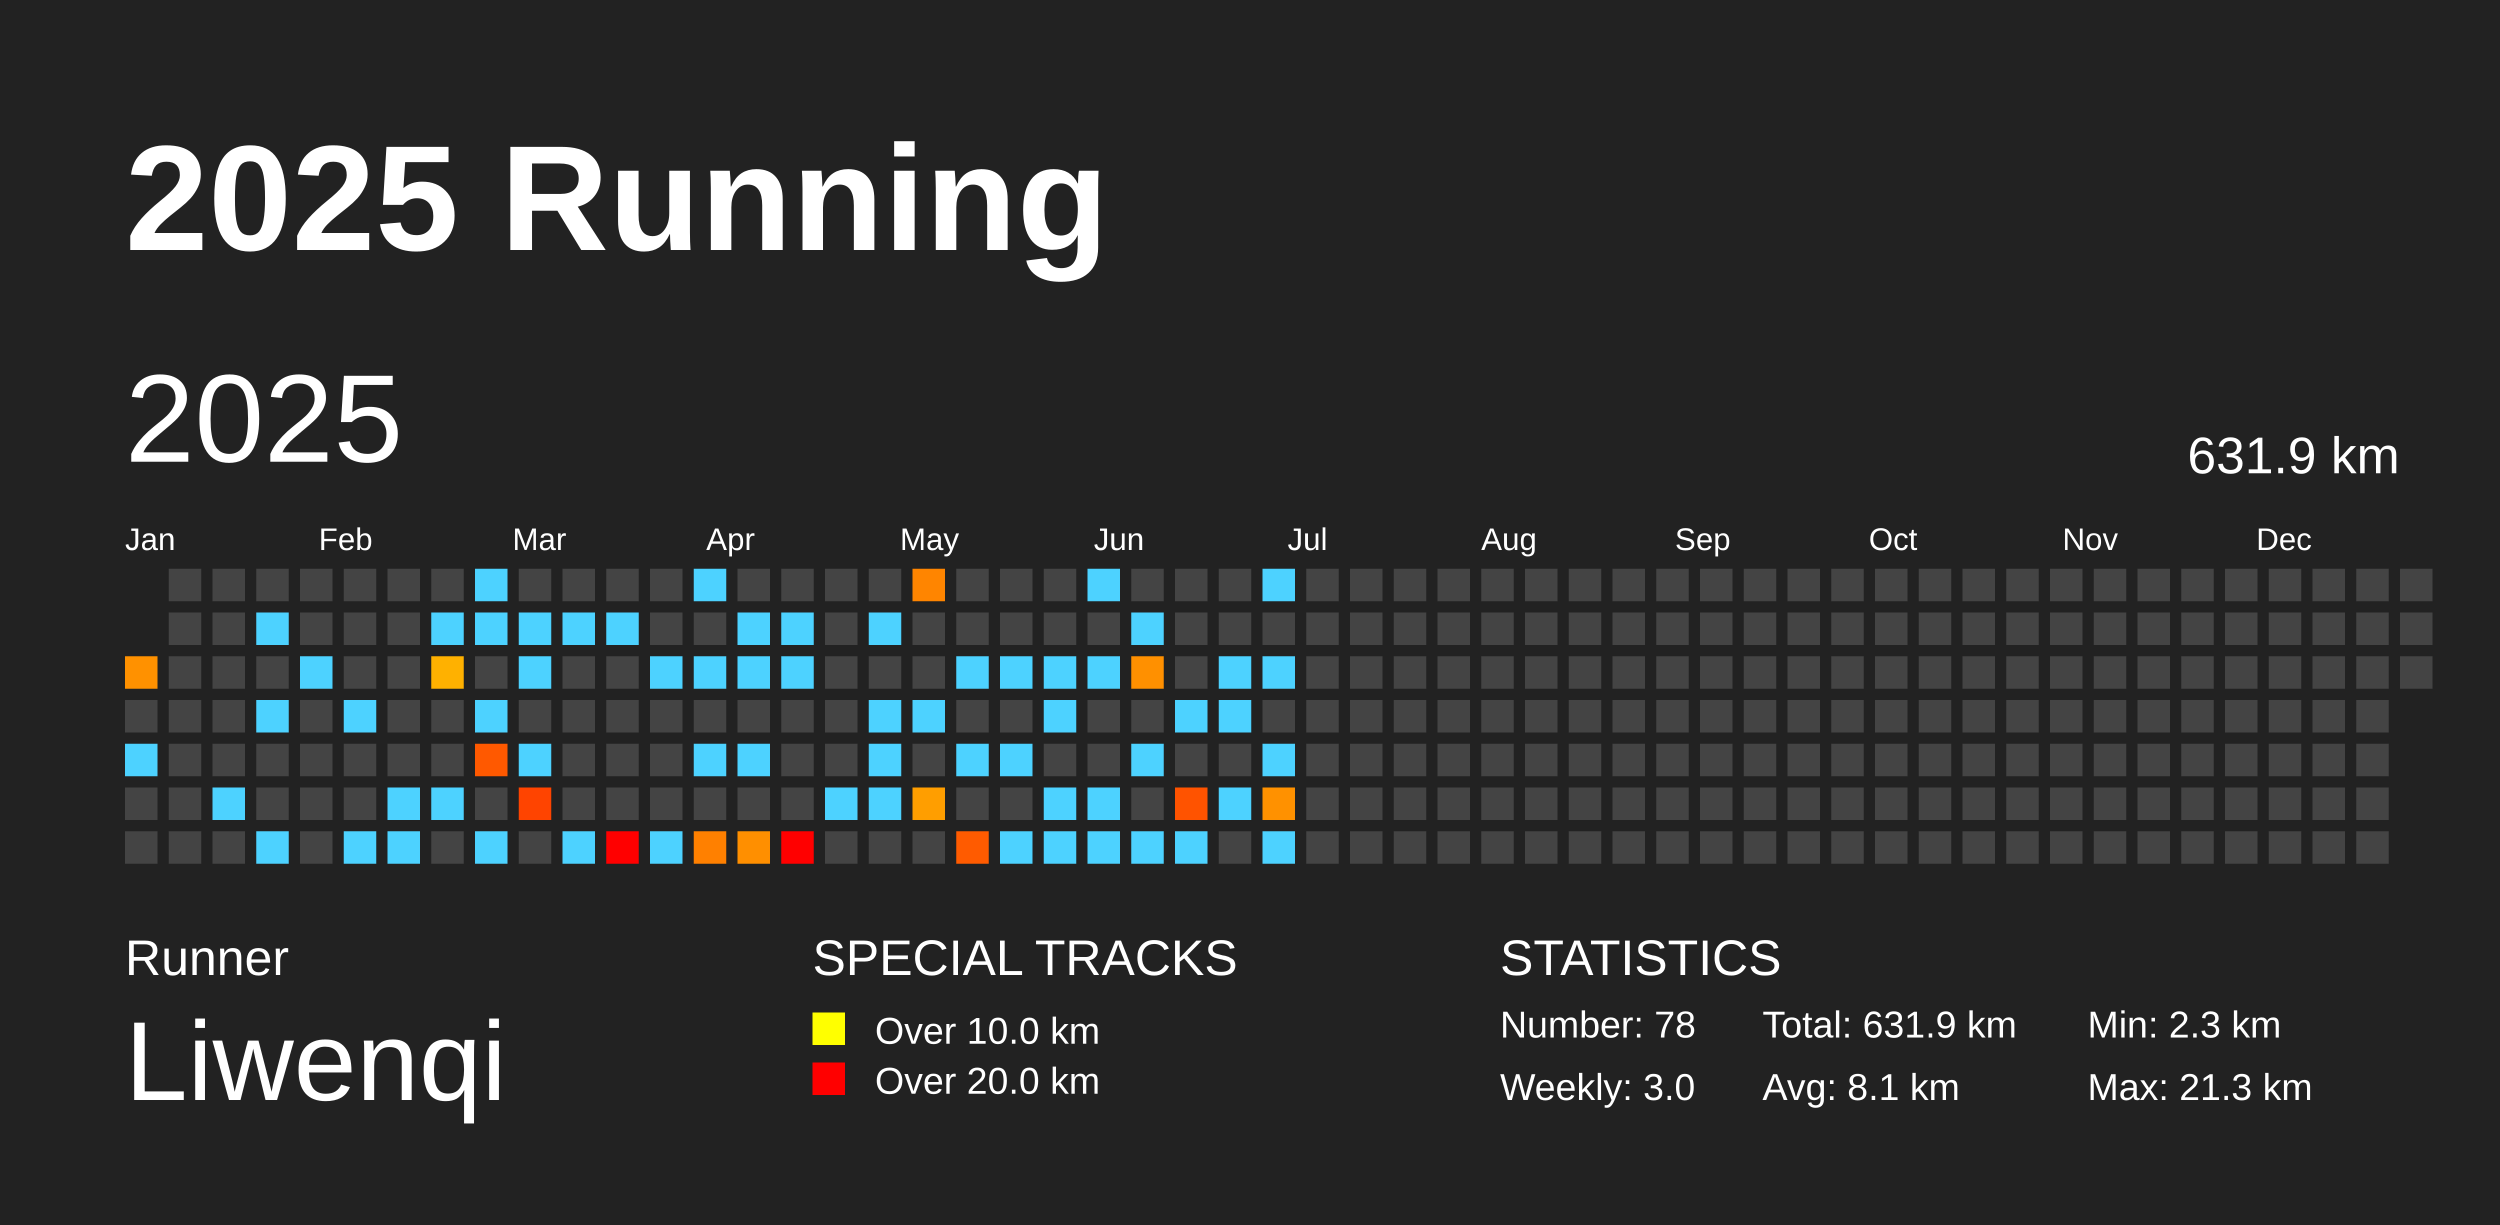
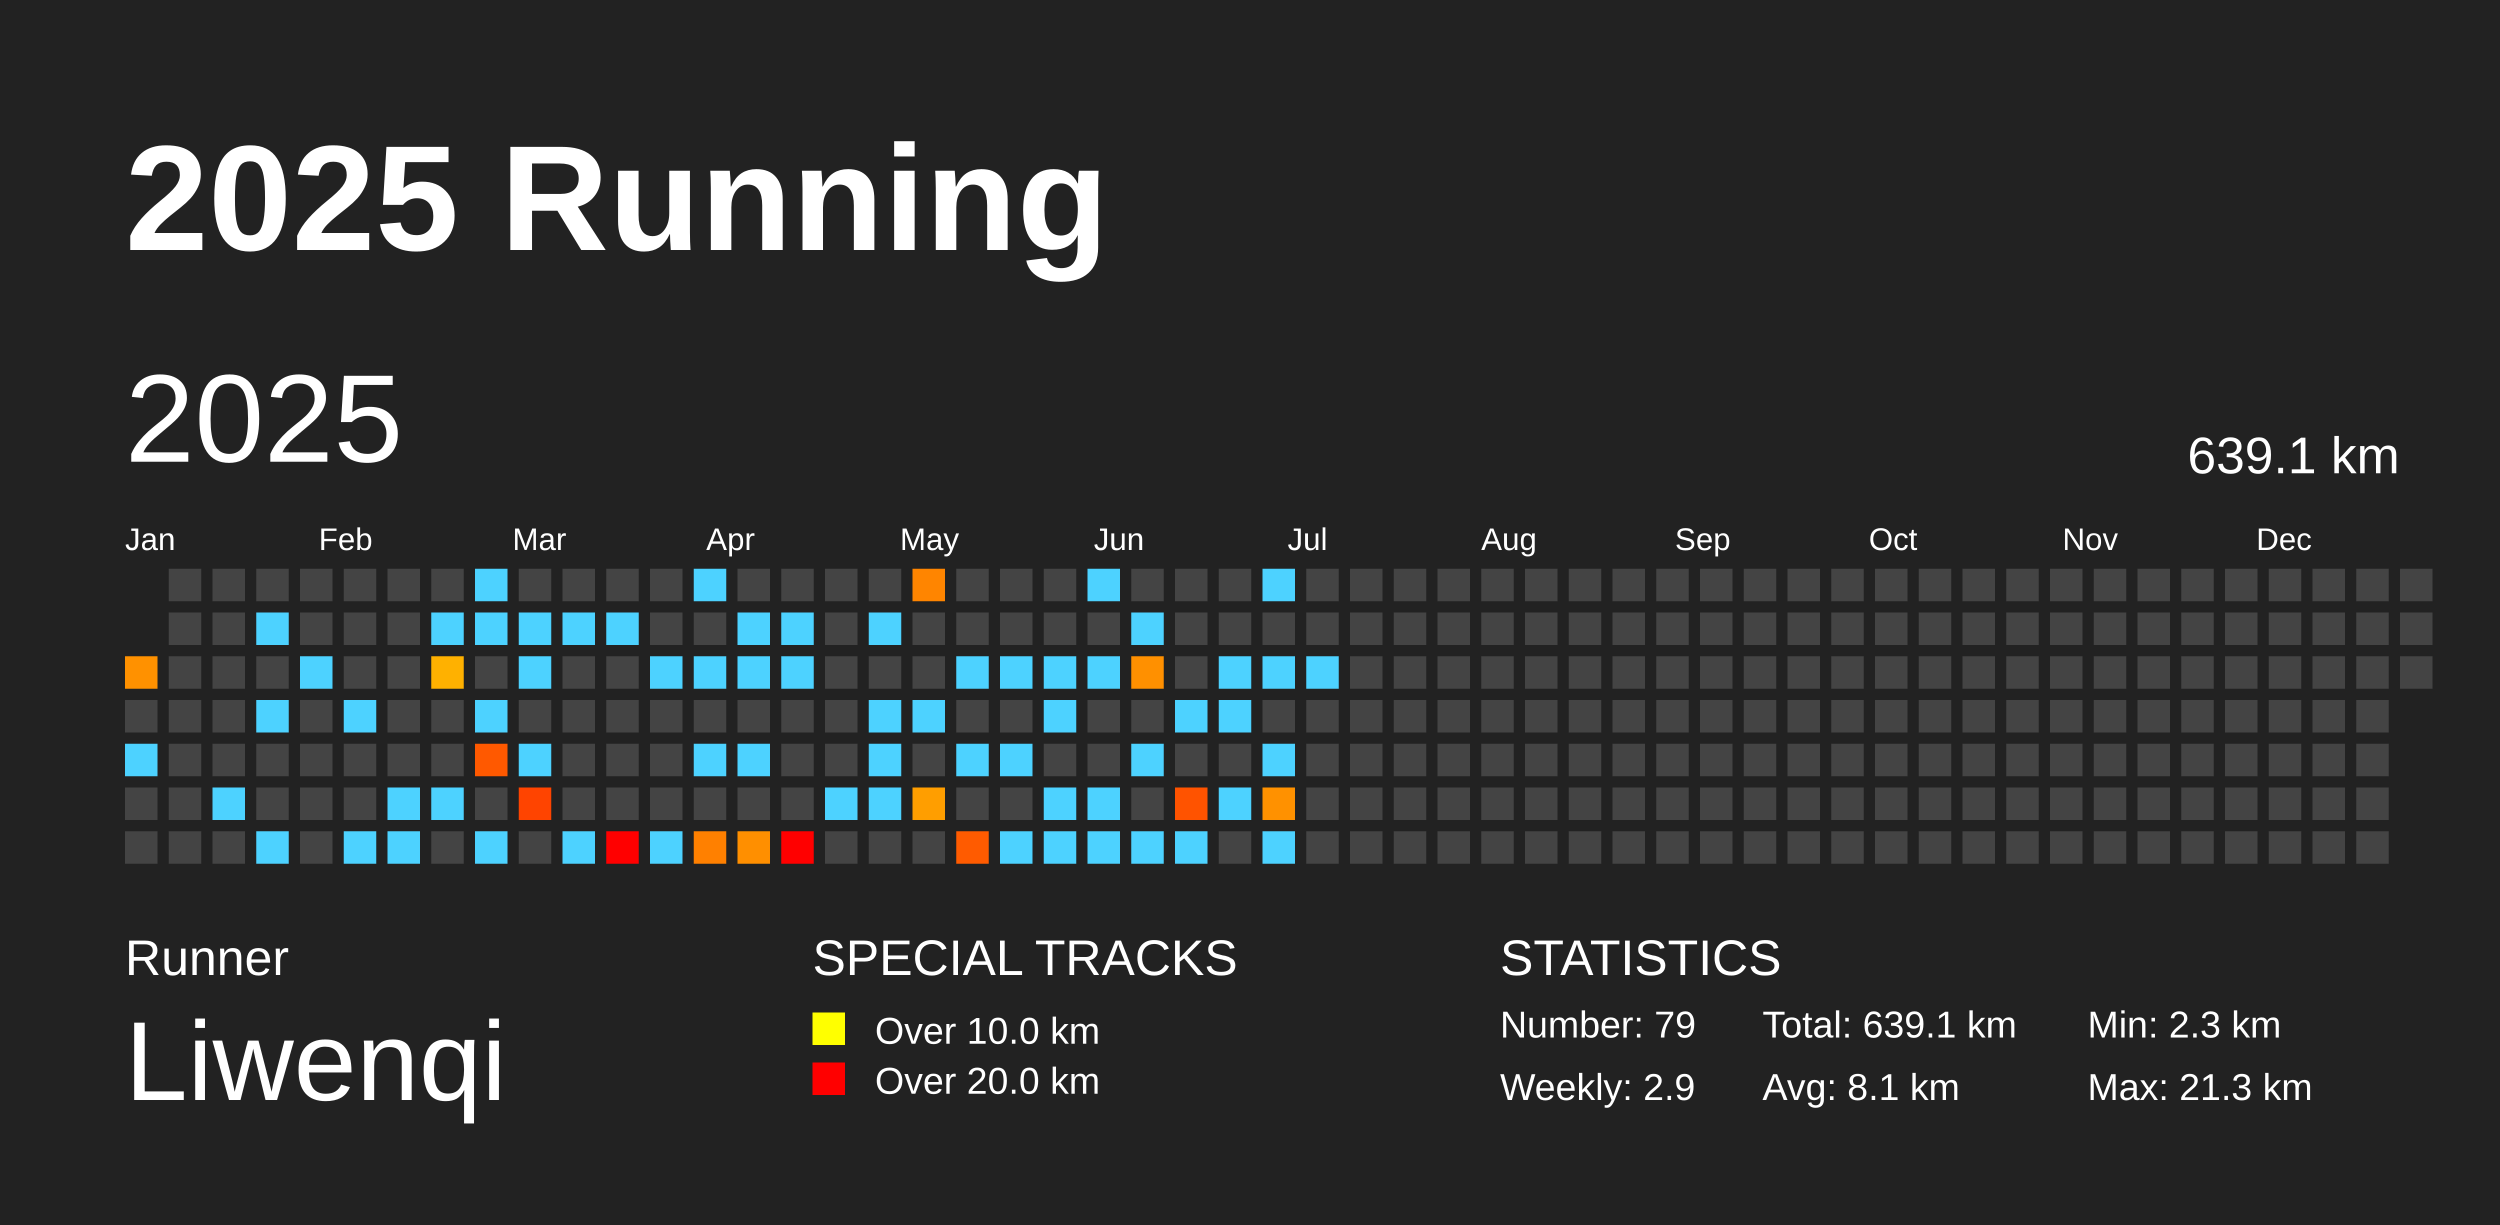
<svg xmlns="http://www.w3.org/2000/svg" baseProfile="full" height="98mm" version="1.1" viewBox="0,0,200,98" width="200mm">
  <defs />
  <rect fill="#222222" height="98" width="200" x="0" y="0" />
  <text fill="#FFFFFF" style="font-size:12px; font-family:Arial; font-weight:bold;" x="10" y="20">2025 Running</text>
  <text fill="#FFFFFF" style="font-size:4px; font-family:Arial" x="10" y="78">Runner</text>
  <text fill="#FFFFFF" style="font-size:9px; font-family:Arial" x="10" y="88">Liwenqi</text>
  <text fill="#FFFFFF" style="font-size:4px; font-family:Arial" x="65" y="78">SPECIAL TRACKS</text>
  <rect fill="yellow" height="2.6" width="2.6" x="65" y="81" />
  <text fill="#FFFFFF" style="font-size:3px; font-family:Arial" x="70" y="83.5">Over 10.0 km</text>
  <rect fill="red" height="2.6" width="2.6" x="65" y="85" />
  <text fill="#FFFFFF" style="font-size:3px; font-family:Arial" x="70" y="87.5">Over 20.0 km</text>
  <text fill="#FFFFFF" style="font-size:4px; font-family:Arial" x="120" y="78">STATISTICS</text>
-   <text fill="#FFFFFF" style="font-size:3px; font-family:Arial" x="120" y="83">Number: 78</text>
-   <text fill="#FFFFFF" style="font-size:3px; font-family:Arial" x="120" y="88">Weekly: 3.0</text>
-   <text fill="#FFFFFF" style="font-size:3px; font-family:Arial" x="141" y="83">Total: 631.9 km</text>
+   <text fill="#FFFFFF" style="font-size:3px; font-family:Arial" x="120" y="83">Number: 79</text>
+   <text fill="#FFFFFF" style="font-size:3px; font-family:Arial" x="120" y="88">Weekly: 2.9</text>
+   <text fill="#FFFFFF" style="font-size:3px; font-family:Arial" x="141" y="83">Total: 639.1 km</text>
  <text fill="#FFFFFF" style="font-size:3px; font-family:Arial" x="141" y="88">Avg: 8.1 km</text>
  <text fill="#FFFFFF" style="font-size:3px; font-family:Arial" x="167" y="83">Min: 2.3 km</text>
  <text fill="#FFFFFF" style="font-size:3px; font-family:Arial" x="167" y="88">Max: 21.3 km</text>
  <text dominant-baseline="hanging" fill="#FFFFFF" style="font-size:10.0px; font-family:Arial;" x="10" y="30">2025</text>
-   <text dominant-baseline="hanging" fill="#FFFFFF" style="font-size:4.125px; font-family:Arial;" x="175" y="35">631.9 km</text>
+   <text dominant-baseline="hanging" fill="#FFFFFF" style="font-size:4.125px; font-family:Arial;" x="175" y="35">639.1 km</text>
  <text fill="#FFFFFF" style="font-size:2.5px; font-family:Arial" x="10.0" y="44">Jan</text>
  <text fill="#FFFFFF" style="font-size:2.5px; font-family:Arial" x="25.5" y="44">Feb</text>
  <text fill="#FFFFFF" style="font-size:2.5px; font-family:Arial" x="41.0" y="44">Mar</text>
  <text fill="#FFFFFF" style="font-size:2.5px; font-family:Arial" x="56.5" y="44">Apr</text>
  <text fill="#FFFFFF" style="font-size:2.5px; font-family:Arial" x="72.0" y="44">May</text>
  <text fill="#FFFFFF" style="font-size:2.5px; font-family:Arial" x="87.5" y="44">Jun</text>
  <text fill="#FFFFFF" style="font-size:2.5px; font-family:Arial" x="103.0" y="44">Jul</text>
  <text fill="#FFFFFF" style="font-size:2.5px; font-family:Arial" x="118.5" y="44">Aug</text>
  <text fill="#FFFFFF" style="font-size:2.5px; font-family:Arial" x="134.0" y="44">Sep</text>
  <text fill="#FFFFFF" style="font-size:2.5px; font-family:Arial" x="149.5" y="44">Oct</text>
  <text fill="#FFFFFF" style="font-size:2.5px; font-family:Arial" x="165.0" y="44">Nov</text>
  <text fill="#FFFFFF" style="font-size:2.5px; font-family:Arial" x="180.5" y="44">Dec</text>
  <rect fill="#ff9100" height="2.6" width="2.6" x="10.0" y="52.5" />
  <rect fill="#444444" height="2.6" width="2.6" x="10.0" y="56.0" />
  <rect fill="#4dd2ff" height="2.6" width="2.6" x="10.0" y="59.5" />
  <rect fill="#444444" height="2.6" width="2.6" x="10.0" y="63.0" />
  <rect fill="#444444" height="2.6" width="2.6" x="10.0" y="66.5" />
  <rect fill="#444444" height="2.6" width="2.6" x="13.5" y="45.5" />
  <rect fill="#444444" height="2.6" width="2.6" x="13.5" y="49.0" />
  <rect fill="#444444" height="2.6" width="2.6" x="13.5" y="52.5" />
  <rect fill="#444444" height="2.6" width="2.6" x="13.5" y="56.0" />
  <rect fill="#444444" height="2.6" width="2.6" x="13.5" y="59.5" />
  <rect fill="#444444" height="2.6" width="2.6" x="13.5" y="63.0" />
  <rect fill="#444444" height="2.6" width="2.6" x="13.5" y="66.5" />
  <rect fill="#444444" height="2.6" width="2.6" x="17.0" y="45.5" />
  <rect fill="#444444" height="2.6" width="2.6" x="17.0" y="49.0" />
  <rect fill="#444444" height="2.6" width="2.6" x="17.0" y="52.5" />
  <rect fill="#444444" height="2.6" width="2.6" x="17.0" y="56.0" />
  <rect fill="#444444" height="2.6" width="2.6" x="17.0" y="59.5" />
  <rect fill="#4dd2ff" height="2.6" width="2.6" x="17.0" y="63.0" />
  <rect fill="#444444" height="2.6" width="2.6" x="17.0" y="66.5" />
  <rect fill="#444444" height="2.6" width="2.6" x="20.5" y="45.5" />
  <rect fill="#4dd2ff" height="2.6" width="2.6" x="20.5" y="49.0" />
  <rect fill="#444444" height="2.6" width="2.6" x="20.5" y="52.5" />
  <rect fill="#4dd2ff" height="2.6" width="2.6" x="20.5" y="56.0" />
  <rect fill="#444444" height="2.6" width="2.6" x="20.5" y="59.5" />
  <rect fill="#444444" height="2.6" width="2.6" x="20.5" y="63.0" />
  <rect fill="#4dd2ff" height="2.6" width="2.6" x="20.5" y="66.5" />
  <rect fill="#444444" height="2.6" width="2.6" x="24.0" y="45.5" />
  <rect fill="#444444" height="2.6" width="2.6" x="24.0" y="49.0" />
  <rect fill="#4dd2ff" height="2.6" width="2.6" x="24.0" y="52.5" />
  <rect fill="#444444" height="2.6" width="2.6" x="24.0" y="56.0" />
  <rect fill="#444444" height="2.6" width="2.6" x="24.0" y="59.5" />
  <rect fill="#444444" height="2.6" width="2.6" x="24.0" y="63.0" />
  <rect fill="#444444" height="2.6" width="2.6" x="24.0" y="66.5" />
  <rect fill="#444444" height="2.6" width="2.6" x="27.5" y="45.5" />
  <rect fill="#444444" height="2.6" width="2.6" x="27.5" y="49.0" />
  <rect fill="#444444" height="2.6" width="2.6" x="27.5" y="52.5" />
  <rect fill="#4dd2ff" height="2.6" width="2.6" x="27.5" y="56.0" />
  <rect fill="#444444" height="2.6" width="2.6" x="27.5" y="59.5" />
  <rect fill="#444444" height="2.6" width="2.6" x="27.5" y="63.0" />
  <rect fill="#4dd2ff" height="2.6" width="2.6" x="27.5" y="66.5" />
  <rect fill="#444444" height="2.6" width="2.6" x="31.0" y="45.5" />
  <rect fill="#444444" height="2.6" width="2.6" x="31.0" y="49.0" />
  <rect fill="#444444" height="2.6" width="2.6" x="31.0" y="52.5" />
  <rect fill="#444444" height="2.6" width="2.6" x="31.0" y="56.0" />
  <rect fill="#444444" height="2.6" width="2.6" x="31.0" y="59.5" />
  <rect fill="#4dd2ff" height="2.6" width="2.6" x="31.0" y="63.0" />
  <rect fill="#4dd2ff" height="2.6" width="2.6" x="31.0" y="66.5" />
  <rect fill="#444444" height="2.6" width="2.6" x="34.5" y="45.5" />
  <rect fill="#4dd2ff" height="2.6" width="2.6" x="34.5" y="49.0" />
  <rect fill="#ffb100" height="2.6" width="2.6" x="34.5" y="52.5" />
  <rect fill="#444444" height="2.6" width="2.6" x="34.5" y="56.0" />
  <rect fill="#444444" height="2.6" width="2.6" x="34.5" y="59.5" />
  <rect fill="#4dd2ff" height="2.6" width="2.6" x="34.5" y="63.0" />
  <rect fill="#444444" height="2.6" width="2.6" x="34.5" y="66.5" />
  <rect fill="#4dd2ff" height="2.6" width="2.6" x="38.0" y="45.5" />
  <rect fill="#4dd2ff" height="2.6" width="2.6" x="38.0" y="49.0" />
  <rect fill="#444444" height="2.6" width="2.6" x="38.0" y="52.5" />
  <rect fill="#4dd2ff" height="2.6" width="2.6" x="38.0" y="56.0" />
  <rect fill="#ff5900" height="2.6" width="2.6" x="38.0" y="59.5" />
  <rect fill="#444444" height="2.6" width="2.6" x="38.0" y="63.0" />
  <rect fill="#4dd2ff" height="2.6" width="2.6" x="38.0" y="66.5" />
  <rect fill="#444444" height="2.6" width="2.6" x="41.5" y="45.5" />
  <rect fill="#4dd2ff" height="2.6" width="2.6" x="41.5" y="49.0" />
  <rect fill="#4dd2ff" height="2.6" width="2.6" x="41.5" y="52.5" />
  <rect fill="#444444" height="2.6" width="2.6" x="41.5" y="56.0" />
  <rect fill="#4dd2ff" height="2.6" width="2.6" x="41.5" y="59.5" />
  <rect fill="#ff4400" height="2.6" width="2.6" x="41.5" y="63.0" />
  <rect fill="#444444" height="2.6" width="2.6" x="41.5" y="66.5" />
  <rect fill="#444444" height="2.6" width="2.6" x="45.0" y="45.5" />
  <rect fill="#4dd2ff" height="2.6" width="2.6" x="45.0" y="49.0" />
  <rect fill="#444444" height="2.6" width="2.6" x="45.0" y="52.5" />
  <rect fill="#444444" height="2.6" width="2.6" x="45.0" y="56.0" />
  <rect fill="#444444" height="2.6" width="2.6" x="45.0" y="59.5" />
  <rect fill="#444444" height="2.6" width="2.6" x="45.0" y="63.0" />
  <rect fill="#4dd2ff" height="2.6" width="2.6" x="45.0" y="66.5" />
  <rect fill="#444444" height="2.6" width="2.6" x="48.5" y="45.5" />
  <rect fill="#4dd2ff" height="2.6" width="2.6" x="48.5" y="49.0" />
  <rect fill="#444444" height="2.6" width="2.6" x="48.5" y="52.5" />
  <rect fill="#444444" height="2.6" width="2.6" x="48.5" y="56.0" />
  <rect fill="#444444" height="2.6" width="2.6" x="48.5" y="59.5" />
  <rect fill="#444444" height="2.6" width="2.6" x="48.5" y="63.0" />
  <rect fill="red" height="2.6" width="2.6" x="48.5" y="66.5" />
  <rect fill="#444444" height="2.6" width="2.6" x="52.0" y="45.5" />
  <rect fill="#444444" height="2.6" width="2.6" x="52.0" y="49.0" />
  <rect fill="#4dd2ff" height="2.6" width="2.6" x="52.0" y="52.5" />
  <rect fill="#444444" height="2.6" width="2.6" x="52.0" y="56.0" />
  <rect fill="#444444" height="2.6" width="2.6" x="52.0" y="59.5" />
  <rect fill="#444444" height="2.6" width="2.6" x="52.0" y="63.0" />
  <rect fill="#4dd2ff" height="2.6" width="2.6" x="52.0" y="66.5" />
  <rect fill="#4dd2ff" height="2.6" width="2.6" x="55.5" y="45.5" />
  <rect fill="#444444" height="2.6" width="2.6" x="55.5" y="49.0" />
  <rect fill="#4dd2ff" height="2.6" width="2.6" x="55.5" y="52.5" />
  <rect fill="#444444" height="2.6" width="2.6" x="55.5" y="56.0" />
  <rect fill="#4dd2ff" height="2.6" width="2.6" x="55.5" y="59.5" />
  <rect fill="#444444" height="2.6" width="2.6" x="55.5" y="63.0" />
  <rect fill="#ff8000" height="2.6" width="2.6" x="55.5" y="66.5" />
  <rect fill="#444444" height="2.6" width="2.6" x="59.0" y="45.5" />
  <rect fill="#4dd2ff" height="2.6" width="2.6" x="59.0" y="49.0" />
  <rect fill="#4dd2ff" height="2.6" width="2.6" x="59.0" y="52.5" />
  <rect fill="#444444" height="2.6" width="2.6" x="59.0" y="56.0" />
  <rect fill="#4dd2ff" height="2.6" width="2.6" x="59.0" y="59.5" />
  <rect fill="#444444" height="2.6" width="2.6" x="59.0" y="63.0" />
  <rect fill="#ff8f00" height="2.6" width="2.6" x="59.0" y="66.5" />
  <rect fill="#444444" height="2.6" width="2.6" x="62.5" y="45.5" />
  <rect fill="#4dd2ff" height="2.6" width="2.6" x="62.5" y="49.0" />
  <rect fill="#4dd2ff" height="2.6" width="2.6" x="62.5" y="52.5" />
  <rect fill="#444444" height="2.6" width="2.6" x="62.5" y="56.0" />
  <rect fill="#444444" height="2.6" width="2.6" x="62.5" y="59.5" />
  <rect fill="#444444" height="2.6" width="2.6" x="62.5" y="63.0" />
  <rect fill="red" height="2.6" width="2.6" x="62.5" y="66.5" />
  <rect fill="#444444" height="2.6" width="2.6" x="66.0" y="45.5" />
  <rect fill="#444444" height="2.6" width="2.6" x="66.0" y="49.0" />
  <rect fill="#444444" height="2.6" width="2.6" x="66.0" y="52.5" />
  <rect fill="#444444" height="2.6" width="2.6" x="66.0" y="56.0" />
  <rect fill="#444444" height="2.6" width="2.6" x="66.0" y="59.5" />
  <rect fill="#4dd2ff" height="2.6" width="2.6" x="66.0" y="63.0" />
  <rect fill="#444444" height="2.6" width="2.6" x="66.0" y="66.5" />
  <rect fill="#444444" height="2.6" width="2.6" x="69.5" y="45.5" />
  <rect fill="#4dd2ff" height="2.6" width="2.6" x="69.5" y="49.0" />
  <rect fill="#444444" height="2.6" width="2.6" x="69.5" y="52.5" />
  <rect fill="#4dd2ff" height="2.6" width="2.6" x="69.5" y="56.0" />
  <rect fill="#4dd2ff" height="2.6" width="2.6" x="69.5" y="59.5" />
  <rect fill="#4dd2ff" height="2.6" width="2.6" x="69.5" y="63.0" />
  <rect fill="#444444" height="2.6" width="2.6" x="69.5" y="66.5" />
  <rect fill="#ff8500" height="2.6" width="2.6" x="73.0" y="45.5" />
  <rect fill="#444444" height="2.6" width="2.6" x="73.0" y="49.0" />
  <rect fill="#444444" height="2.6" width="2.6" x="73.0" y="52.5" />
  <rect fill="#4dd2ff" height="2.6" width="2.6" x="73.0" y="56.0" />
  <rect fill="#444444" height="2.6" width="2.6" x="73.0" y="59.5" />
  <rect fill="#ff9e00" height="2.6" width="2.6" x="73.0" y="63.0" />
  <rect fill="#444444" height="2.6" width="2.6" x="73.0" y="66.5" />
  <rect fill="#444444" height="2.6" width="2.6" x="76.5" y="45.5" />
  <rect fill="#444444" height="2.6" width="2.6" x="76.5" y="49.0" />
  <rect fill="#4dd2ff" height="2.6" width="2.6" x="76.5" y="52.5" />
  <rect fill="#444444" height="2.6" width="2.6" x="76.5" y="56.0" />
  <rect fill="#4dd2ff" height="2.6" width="2.6" x="76.5" y="59.5" />
  <rect fill="#444444" height="2.6" width="2.6" x="76.5" y="63.0" />
  <rect fill="#ff5b00" height="2.6" width="2.6" x="76.5" y="66.5" />
  <rect fill="#444444" height="2.6" width="2.6" x="80.0" y="45.5" />
  <rect fill="#444444" height="2.6" width="2.6" x="80.0" y="49.0" />
  <rect fill="#4dd2ff" height="2.6" width="2.6" x="80.0" y="52.5" />
  <rect fill="#444444" height="2.6" width="2.6" x="80.0" y="56.0" />
  <rect fill="#4dd2ff" height="2.6" width="2.6" x="80.0" y="59.5" />
  <rect fill="#444444" height="2.6" width="2.6" x="80.0" y="63.0" />
  <rect fill="#4dd2ff" height="2.6" width="2.6" x="80.0" y="66.5" />
  <rect fill="#444444" height="2.6" width="2.6" x="83.5" y="45.5" />
  <rect fill="#444444" height="2.6" width="2.6" x="83.5" y="49.0" />
  <rect fill="#4dd2ff" height="2.6" width="2.6" x="83.5" y="52.5" />
  <rect fill="#4dd2ff" height="2.6" width="2.6" x="83.5" y="56.0" />
  <rect fill="#444444" height="2.6" width="2.6" x="83.5" y="59.5" />
  <rect fill="#4dd2ff" height="2.6" width="2.6" x="83.5" y="63.0" />
  <rect fill="#4dd2ff" height="2.6" width="2.6" x="83.5" y="66.5" />
  <rect fill="#4dd2ff" height="2.6" width="2.6" x="87.0" y="45.5" />
  <rect fill="#444444" height="2.6" width="2.6" x="87.0" y="49.0" />
  <rect fill="#4dd2ff" height="2.6" width="2.6" x="87.0" y="52.5" />
  <rect fill="#444444" height="2.6" width="2.6" x="87.0" y="56.0" />
  <rect fill="#444444" height="2.6" width="2.6" x="87.0" y="59.5" />
  <rect fill="#4dd2ff" height="2.6" width="2.6" x="87.0" y="63.0" />
  <rect fill="#4dd2ff" height="2.6" width="2.6" x="87.0" y="66.5" />
  <rect fill="#444444" height="2.6" width="2.6" x="90.5" y="45.5" />
  <rect fill="#4dd2ff" height="2.6" width="2.6" x="90.5" y="49.0" />
  <rect fill="#ff9000" height="2.6" width="2.6" x="90.5" y="52.5" />
  <rect fill="#444444" height="2.6" width="2.6" x="90.5" y="56.0" />
  <rect fill="#4dd2ff" height="2.6" width="2.6" x="90.5" y="59.5" />
  <rect fill="#444444" height="2.6" width="2.6" x="90.5" y="63.0" />
  <rect fill="#4dd2ff" height="2.6" width="2.6" x="90.5" y="66.5" />
  <rect fill="#444444" height="2.6" width="2.6" x="94.0" y="45.5" />
  <rect fill="#444444" height="2.6" width="2.6" x="94.0" y="49.0" />
  <rect fill="#444444" height="2.6" width="2.6" x="94.0" y="52.5" />
  <rect fill="#4dd2ff" height="2.6" width="2.6" x="94.0" y="56.0" />
  <rect fill="#444444" height="2.6" width="2.6" x="94.0" y="59.5" />
  <rect fill="#ff5300" height="2.6" width="2.6" x="94.0" y="63.0" />
  <rect fill="#4dd2ff" height="2.6" width="2.6" x="94.0" y="66.5" />
  <rect fill="#444444" height="2.6" width="2.6" x="97.5" y="45.5" />
  <rect fill="#444444" height="2.6" width="2.6" x="97.5" y="49.0" />
  <rect fill="#4dd2ff" height="2.6" width="2.6" x="97.5" y="52.5" />
  <rect fill="#4dd2ff" height="2.6" width="2.6" x="97.5" y="56.0" />
  <rect fill="#444444" height="2.6" width="2.6" x="97.5" y="59.5" />
  <rect fill="#4dd2ff" height="2.6" width="2.6" x="97.5" y="63.0" />
  <rect fill="#444444" height="2.6" width="2.6" x="97.5" y="66.5" />
  <rect fill="#4dd2ff" height="2.6" width="2.6" x="101.0" y="45.5" />
  <rect fill="#444444" height="2.6" width="2.6" x="101.0" y="49.0" />
  <rect fill="#4dd2ff" height="2.6" width="2.6" x="101.0" y="52.5" />
  <rect fill="#444444" height="2.6" width="2.6" x="101.0" y="56.0" />
  <rect fill="#4dd2ff" height="2.6" width="2.6" x="101.0" y="59.5" />
  <rect fill="#ff9100" height="2.6" width="2.6" x="101.0" y="63.0" />
  <rect fill="#4dd2ff" height="2.6" width="2.6" x="101.0" y="66.5" />
  <rect fill="#444444" height="2.6" width="2.6" x="104.5" y="45.5" />
  <rect fill="#444444" height="2.6" width="2.6" x="104.5" y="49.0" />
-   <rect fill="#444444" height="2.6" width="2.6" x="104.5" y="52.5" />
+   <rect fill="#4dd2ff" height="2.6" width="2.6" x="104.5" y="52.5" />
  <rect fill="#444444" height="2.6" width="2.6" x="104.5" y="56.0" />
  <rect fill="#444444" height="2.6" width="2.6" x="104.5" y="59.5" />
  <rect fill="#444444" height="2.6" width="2.6" x="104.5" y="63.0" />
  <rect fill="#444444" height="2.6" width="2.6" x="104.5" y="66.5" />
  <rect fill="#444444" height="2.6" width="2.6" x="108.0" y="45.5" />
  <rect fill="#444444" height="2.6" width="2.6" x="108.0" y="49.0" />
  <rect fill="#444444" height="2.6" width="2.6" x="108.0" y="52.5" />
  <rect fill="#444444" height="2.6" width="2.6" x="108.0" y="56.0" />
  <rect fill="#444444" height="2.6" width="2.6" x="108.0" y="59.5" />
  <rect fill="#444444" height="2.6" width="2.6" x="108.0" y="63.0" />
  <rect fill="#444444" height="2.6" width="2.6" x="108.0" y="66.5" />
  <rect fill="#444444" height="2.6" width="2.6" x="111.5" y="45.5" />
  <rect fill="#444444" height="2.6" width="2.6" x="111.5" y="49.0" />
  <rect fill="#444444" height="2.6" width="2.6" x="111.5" y="52.5" />
  <rect fill="#444444" height="2.6" width="2.6" x="111.5" y="56.0" />
  <rect fill="#444444" height="2.6" width="2.6" x="111.5" y="59.5" />
  <rect fill="#444444" height="2.6" width="2.6" x="111.5" y="63.0" />
  <rect fill="#444444" height="2.6" width="2.6" x="111.5" y="66.5" />
  <rect fill="#444444" height="2.6" width="2.6" x="115.0" y="45.5" />
  <rect fill="#444444" height="2.6" width="2.6" x="115.0" y="49.0" />
  <rect fill="#444444" height="2.6" width="2.6" x="115.0" y="52.5" />
  <rect fill="#444444" height="2.6" width="2.6" x="115.0" y="56.0" />
  <rect fill="#444444" height="2.6" width="2.6" x="115.0" y="59.5" />
  <rect fill="#444444" height="2.6" width="2.6" x="115.0" y="63.0" />
  <rect fill="#444444" height="2.6" width="2.6" x="115.0" y="66.5" />
  <rect fill="#444444" height="2.6" width="2.6" x="118.5" y="45.5" />
  <rect fill="#444444" height="2.6" width="2.6" x="118.5" y="49.0" />
  <rect fill="#444444" height="2.6" width="2.6" x="118.5" y="52.5" />
  <rect fill="#444444" height="2.6" width="2.6" x="118.5" y="56.0" />
  <rect fill="#444444" height="2.6" width="2.6" x="118.5" y="59.5" />
  <rect fill="#444444" height="2.6" width="2.6" x="118.5" y="63.0" />
  <rect fill="#444444" height="2.6" width="2.6" x="118.5" y="66.5" />
  <rect fill="#444444" height="2.6" width="2.6" x="122.0" y="45.5" />
  <rect fill="#444444" height="2.6" width="2.6" x="122.0" y="49.0" />
  <rect fill="#444444" height="2.6" width="2.6" x="122.0" y="52.5" />
  <rect fill="#444444" height="2.6" width="2.6" x="122.0" y="56.0" />
  <rect fill="#444444" height="2.6" width="2.6" x="122.0" y="59.5" />
  <rect fill="#444444" height="2.6" width="2.6" x="122.0" y="63.0" />
  <rect fill="#444444" height="2.6" width="2.6" x="122.0" y="66.5" />
  <rect fill="#444444" height="2.6" width="2.6" x="125.5" y="45.5" />
  <rect fill="#444444" height="2.6" width="2.6" x="125.5" y="49.0" />
  <rect fill="#444444" height="2.6" width="2.6" x="125.5" y="52.5" />
  <rect fill="#444444" height="2.6" width="2.6" x="125.5" y="56.0" />
  <rect fill="#444444" height="2.6" width="2.6" x="125.5" y="59.5" />
  <rect fill="#444444" height="2.6" width="2.6" x="125.5" y="63.0" />
  <rect fill="#444444" height="2.6" width="2.6" x="125.5" y="66.5" />
  <rect fill="#444444" height="2.6" width="2.6" x="129.0" y="45.5" />
  <rect fill="#444444" height="2.6" width="2.6" x="129.0" y="49.0" />
  <rect fill="#444444" height="2.6" width="2.6" x="129.0" y="52.5" />
  <rect fill="#444444" height="2.6" width="2.6" x="129.0" y="56.0" />
  <rect fill="#444444" height="2.6" width="2.6" x="129.0" y="59.5" />
  <rect fill="#444444" height="2.6" width="2.6" x="129.0" y="63.0" />
  <rect fill="#444444" height="2.6" width="2.6" x="129.0" y="66.5" />
  <rect fill="#444444" height="2.6" width="2.6" x="132.5" y="45.5" />
  <rect fill="#444444" height="2.6" width="2.6" x="132.5" y="49.0" />
  <rect fill="#444444" height="2.6" width="2.6" x="132.5" y="52.5" />
  <rect fill="#444444" height="2.6" width="2.6" x="132.5" y="56.0" />
  <rect fill="#444444" height="2.6" width="2.6" x="132.5" y="59.5" />
  <rect fill="#444444" height="2.6" width="2.6" x="132.5" y="63.0" />
  <rect fill="#444444" height="2.6" width="2.6" x="132.5" y="66.5" />
  <rect fill="#444444" height="2.6" width="2.6" x="136.0" y="45.5" />
  <rect fill="#444444" height="2.6" width="2.6" x="136.0" y="49.0" />
  <rect fill="#444444" height="2.6" width="2.6" x="136.0" y="52.5" />
  <rect fill="#444444" height="2.6" width="2.6" x="136.0" y="56.0" />
  <rect fill="#444444" height="2.6" width="2.6" x="136.0" y="59.5" />
  <rect fill="#444444" height="2.6" width="2.6" x="136.0" y="63.0" />
  <rect fill="#444444" height="2.6" width="2.6" x="136.0" y="66.5" />
  <rect fill="#444444" height="2.6" width="2.6" x="139.5" y="45.5" />
  <rect fill="#444444" height="2.6" width="2.6" x="139.5" y="49.0" />
  <rect fill="#444444" height="2.6" width="2.6" x="139.5" y="52.5" />
  <rect fill="#444444" height="2.6" width="2.6" x="139.5" y="56.0" />
  <rect fill="#444444" height="2.6" width="2.6" x="139.5" y="59.5" />
  <rect fill="#444444" height="2.6" width="2.6" x="139.5" y="63.0" />
  <rect fill="#444444" height="2.6" width="2.6" x="139.5" y="66.5" />
  <rect fill="#444444" height="2.6" width="2.6" x="143.0" y="45.5" />
  <rect fill="#444444" height="2.6" width="2.6" x="143.0" y="49.0" />
  <rect fill="#444444" height="2.6" width="2.6" x="143.0" y="52.5" />
  <rect fill="#444444" height="2.6" width="2.6" x="143.0" y="56.0" />
  <rect fill="#444444" height="2.6" width="2.6" x="143.0" y="59.5" />
  <rect fill="#444444" height="2.6" width="2.6" x="143.0" y="63.0" />
  <rect fill="#444444" height="2.6" width="2.6" x="143.0" y="66.5" />
  <rect fill="#444444" height="2.6" width="2.6" x="146.5" y="45.5" />
  <rect fill="#444444" height="2.6" width="2.6" x="146.5" y="49.0" />
  <rect fill="#444444" height="2.6" width="2.6" x="146.5" y="52.5" />
  <rect fill="#444444" height="2.6" width="2.6" x="146.5" y="56.0" />
  <rect fill="#444444" height="2.6" width="2.6" x="146.5" y="59.5" />
  <rect fill="#444444" height="2.6" width="2.6" x="146.5" y="63.0" />
  <rect fill="#444444" height="2.6" width="2.6" x="146.5" y="66.5" />
  <rect fill="#444444" height="2.6" width="2.6" x="150.0" y="45.5" />
  <rect fill="#444444" height="2.6" width="2.6" x="150.0" y="49.0" />
  <rect fill="#444444" height="2.6" width="2.6" x="150.0" y="52.5" />
  <rect fill="#444444" height="2.6" width="2.6" x="150.0" y="56.0" />
  <rect fill="#444444" height="2.6" width="2.6" x="150.0" y="59.5" />
  <rect fill="#444444" height="2.6" width="2.6" x="150.0" y="63.0" />
  <rect fill="#444444" height="2.6" width="2.6" x="150.0" y="66.5" />
  <rect fill="#444444" height="2.6" width="2.6" x="153.5" y="45.5" />
  <rect fill="#444444" height="2.6" width="2.6" x="153.5" y="49.0" />
  <rect fill="#444444" height="2.6" width="2.6" x="153.5" y="52.5" />
  <rect fill="#444444" height="2.6" width="2.6" x="153.5" y="56.0" />
  <rect fill="#444444" height="2.6" width="2.6" x="153.5" y="59.5" />
  <rect fill="#444444" height="2.6" width="2.6" x="153.5" y="63.0" />
  <rect fill="#444444" height="2.6" width="2.6" x="153.5" y="66.5" />
  <rect fill="#444444" height="2.6" width="2.6" x="157.0" y="45.5" />
  <rect fill="#444444" height="2.6" width="2.6" x="157.0" y="49.0" />
  <rect fill="#444444" height="2.6" width="2.6" x="157.0" y="52.5" />
  <rect fill="#444444" height="2.6" width="2.6" x="157.0" y="56.0" />
  <rect fill="#444444" height="2.6" width="2.6" x="157.0" y="59.5" />
  <rect fill="#444444" height="2.6" width="2.6" x="157.0" y="63.0" />
  <rect fill="#444444" height="2.6" width="2.6" x="157.0" y="66.5" />
  <rect fill="#444444" height="2.6" width="2.6" x="160.5" y="45.5" />
  <rect fill="#444444" height="2.6" width="2.6" x="160.5" y="49.0" />
  <rect fill="#444444" height="2.6" width="2.6" x="160.5" y="52.5" />
  <rect fill="#444444" height="2.6" width="2.6" x="160.5" y="56.0" />
  <rect fill="#444444" height="2.6" width="2.6" x="160.5" y="59.5" />
  <rect fill="#444444" height="2.6" width="2.6" x="160.5" y="63.0" />
  <rect fill="#444444" height="2.6" width="2.6" x="160.5" y="66.5" />
  <rect fill="#444444" height="2.6" width="2.6" x="164.0" y="45.5" />
  <rect fill="#444444" height="2.6" width="2.6" x="164.0" y="49.0" />
  <rect fill="#444444" height="2.6" width="2.6" x="164.0" y="52.5" />
  <rect fill="#444444" height="2.6" width="2.6" x="164.0" y="56.0" />
  <rect fill="#444444" height="2.6" width="2.6" x="164.0" y="59.5" />
  <rect fill="#444444" height="2.6" width="2.6" x="164.0" y="63.0" />
  <rect fill="#444444" height="2.6" width="2.6" x="164.0" y="66.5" />
  <rect fill="#444444" height="2.6" width="2.6" x="167.5" y="45.5" />
  <rect fill="#444444" height="2.6" width="2.6" x="167.5" y="49.0" />
  <rect fill="#444444" height="2.6" width="2.6" x="167.5" y="52.5" />
  <rect fill="#444444" height="2.6" width="2.6" x="167.5" y="56.0" />
  <rect fill="#444444" height="2.6" width="2.6" x="167.5" y="59.5" />
  <rect fill="#444444" height="2.6" width="2.6" x="167.5" y="63.0" />
  <rect fill="#444444" height="2.6" width="2.6" x="167.5" y="66.5" />
  <rect fill="#444444" height="2.6" width="2.6" x="171.0" y="45.5" />
  <rect fill="#444444" height="2.6" width="2.6" x="171.0" y="49.0" />
  <rect fill="#444444" height="2.6" width="2.6" x="171.0" y="52.5" />
  <rect fill="#444444" height="2.6" width="2.6" x="171.0" y="56.0" />
  <rect fill="#444444" height="2.6" width="2.6" x="171.0" y="59.5" />
  <rect fill="#444444" height="2.6" width="2.6" x="171.0" y="63.0" />
  <rect fill="#444444" height="2.6" width="2.6" x="171.0" y="66.5" />
  <rect fill="#444444" height="2.6" width="2.6" x="174.5" y="45.5" />
  <rect fill="#444444" height="2.6" width="2.6" x="174.5" y="49.0" />
  <rect fill="#444444" height="2.6" width="2.6" x="174.5" y="52.5" />
  <rect fill="#444444" height="2.6" width="2.6" x="174.5" y="56.0" />
  <rect fill="#444444" height="2.6" width="2.6" x="174.5" y="59.5" />
  <rect fill="#444444" height="2.6" width="2.6" x="174.5" y="63.0" />
  <rect fill="#444444" height="2.6" width="2.6" x="174.5" y="66.5" />
  <rect fill="#444444" height="2.6" width="2.6" x="178.0" y="45.5" />
  <rect fill="#444444" height="2.6" width="2.6" x="178.0" y="49.0" />
  <rect fill="#444444" height="2.6" width="2.6" x="178.0" y="52.5" />
  <rect fill="#444444" height="2.6" width="2.6" x="178.0" y="56.0" />
  <rect fill="#444444" height="2.6" width="2.6" x="178.0" y="59.5" />
  <rect fill="#444444" height="2.6" width="2.6" x="178.0" y="63.0" />
  <rect fill="#444444" height="2.6" width="2.6" x="178.0" y="66.5" />
  <rect fill="#444444" height="2.6" width="2.6" x="181.5" y="45.5" />
  <rect fill="#444444" height="2.6" width="2.6" x="181.5" y="49.0" />
  <rect fill="#444444" height="2.6" width="2.6" x="181.5" y="52.5" />
  <rect fill="#444444" height="2.6" width="2.6" x="181.5" y="56.0" />
  <rect fill="#444444" height="2.6" width="2.6" x="181.5" y="59.5" />
  <rect fill="#444444" height="2.6" width="2.6" x="181.5" y="63.0" />
  <rect fill="#444444" height="2.6" width="2.6" x="181.5" y="66.5" />
  <rect fill="#444444" height="2.6" width="2.6" x="185.0" y="45.5" />
  <rect fill="#444444" height="2.6" width="2.6" x="185.0" y="49.0" />
  <rect fill="#444444" height="2.6" width="2.6" x="185.0" y="52.5" />
  <rect fill="#444444" height="2.6" width="2.6" x="185.0" y="56.0" />
  <rect fill="#444444" height="2.6" width="2.6" x="185.0" y="59.5" />
  <rect fill="#444444" height="2.6" width="2.6" x="185.0" y="63.0" />
  <rect fill="#444444" height="2.6" width="2.6" x="185.0" y="66.5" />
  <rect fill="#444444" height="2.6" width="2.6" x="188.5" y="45.5" />
  <rect fill="#444444" height="2.6" width="2.6" x="188.5" y="49.0" />
  <rect fill="#444444" height="2.6" width="2.6" x="188.5" y="52.5" />
  <rect fill="#444444" height="2.6" width="2.6" x="188.5" y="56.0" />
  <rect fill="#444444" height="2.6" width="2.6" x="188.5" y="59.5" />
  <rect fill="#444444" height="2.6" width="2.6" x="188.5" y="63.0" />
  <rect fill="#444444" height="2.6" width="2.6" x="188.5" y="66.5" />
  <rect fill="#444444" height="2.6" width="2.6" x="192.0" y="45.5" />
  <rect fill="#444444" height="2.6" width="2.6" x="192.0" y="49.0" />
  <rect fill="#444444" height="2.6" width="2.6" x="192.0" y="52.5" />
</svg>
